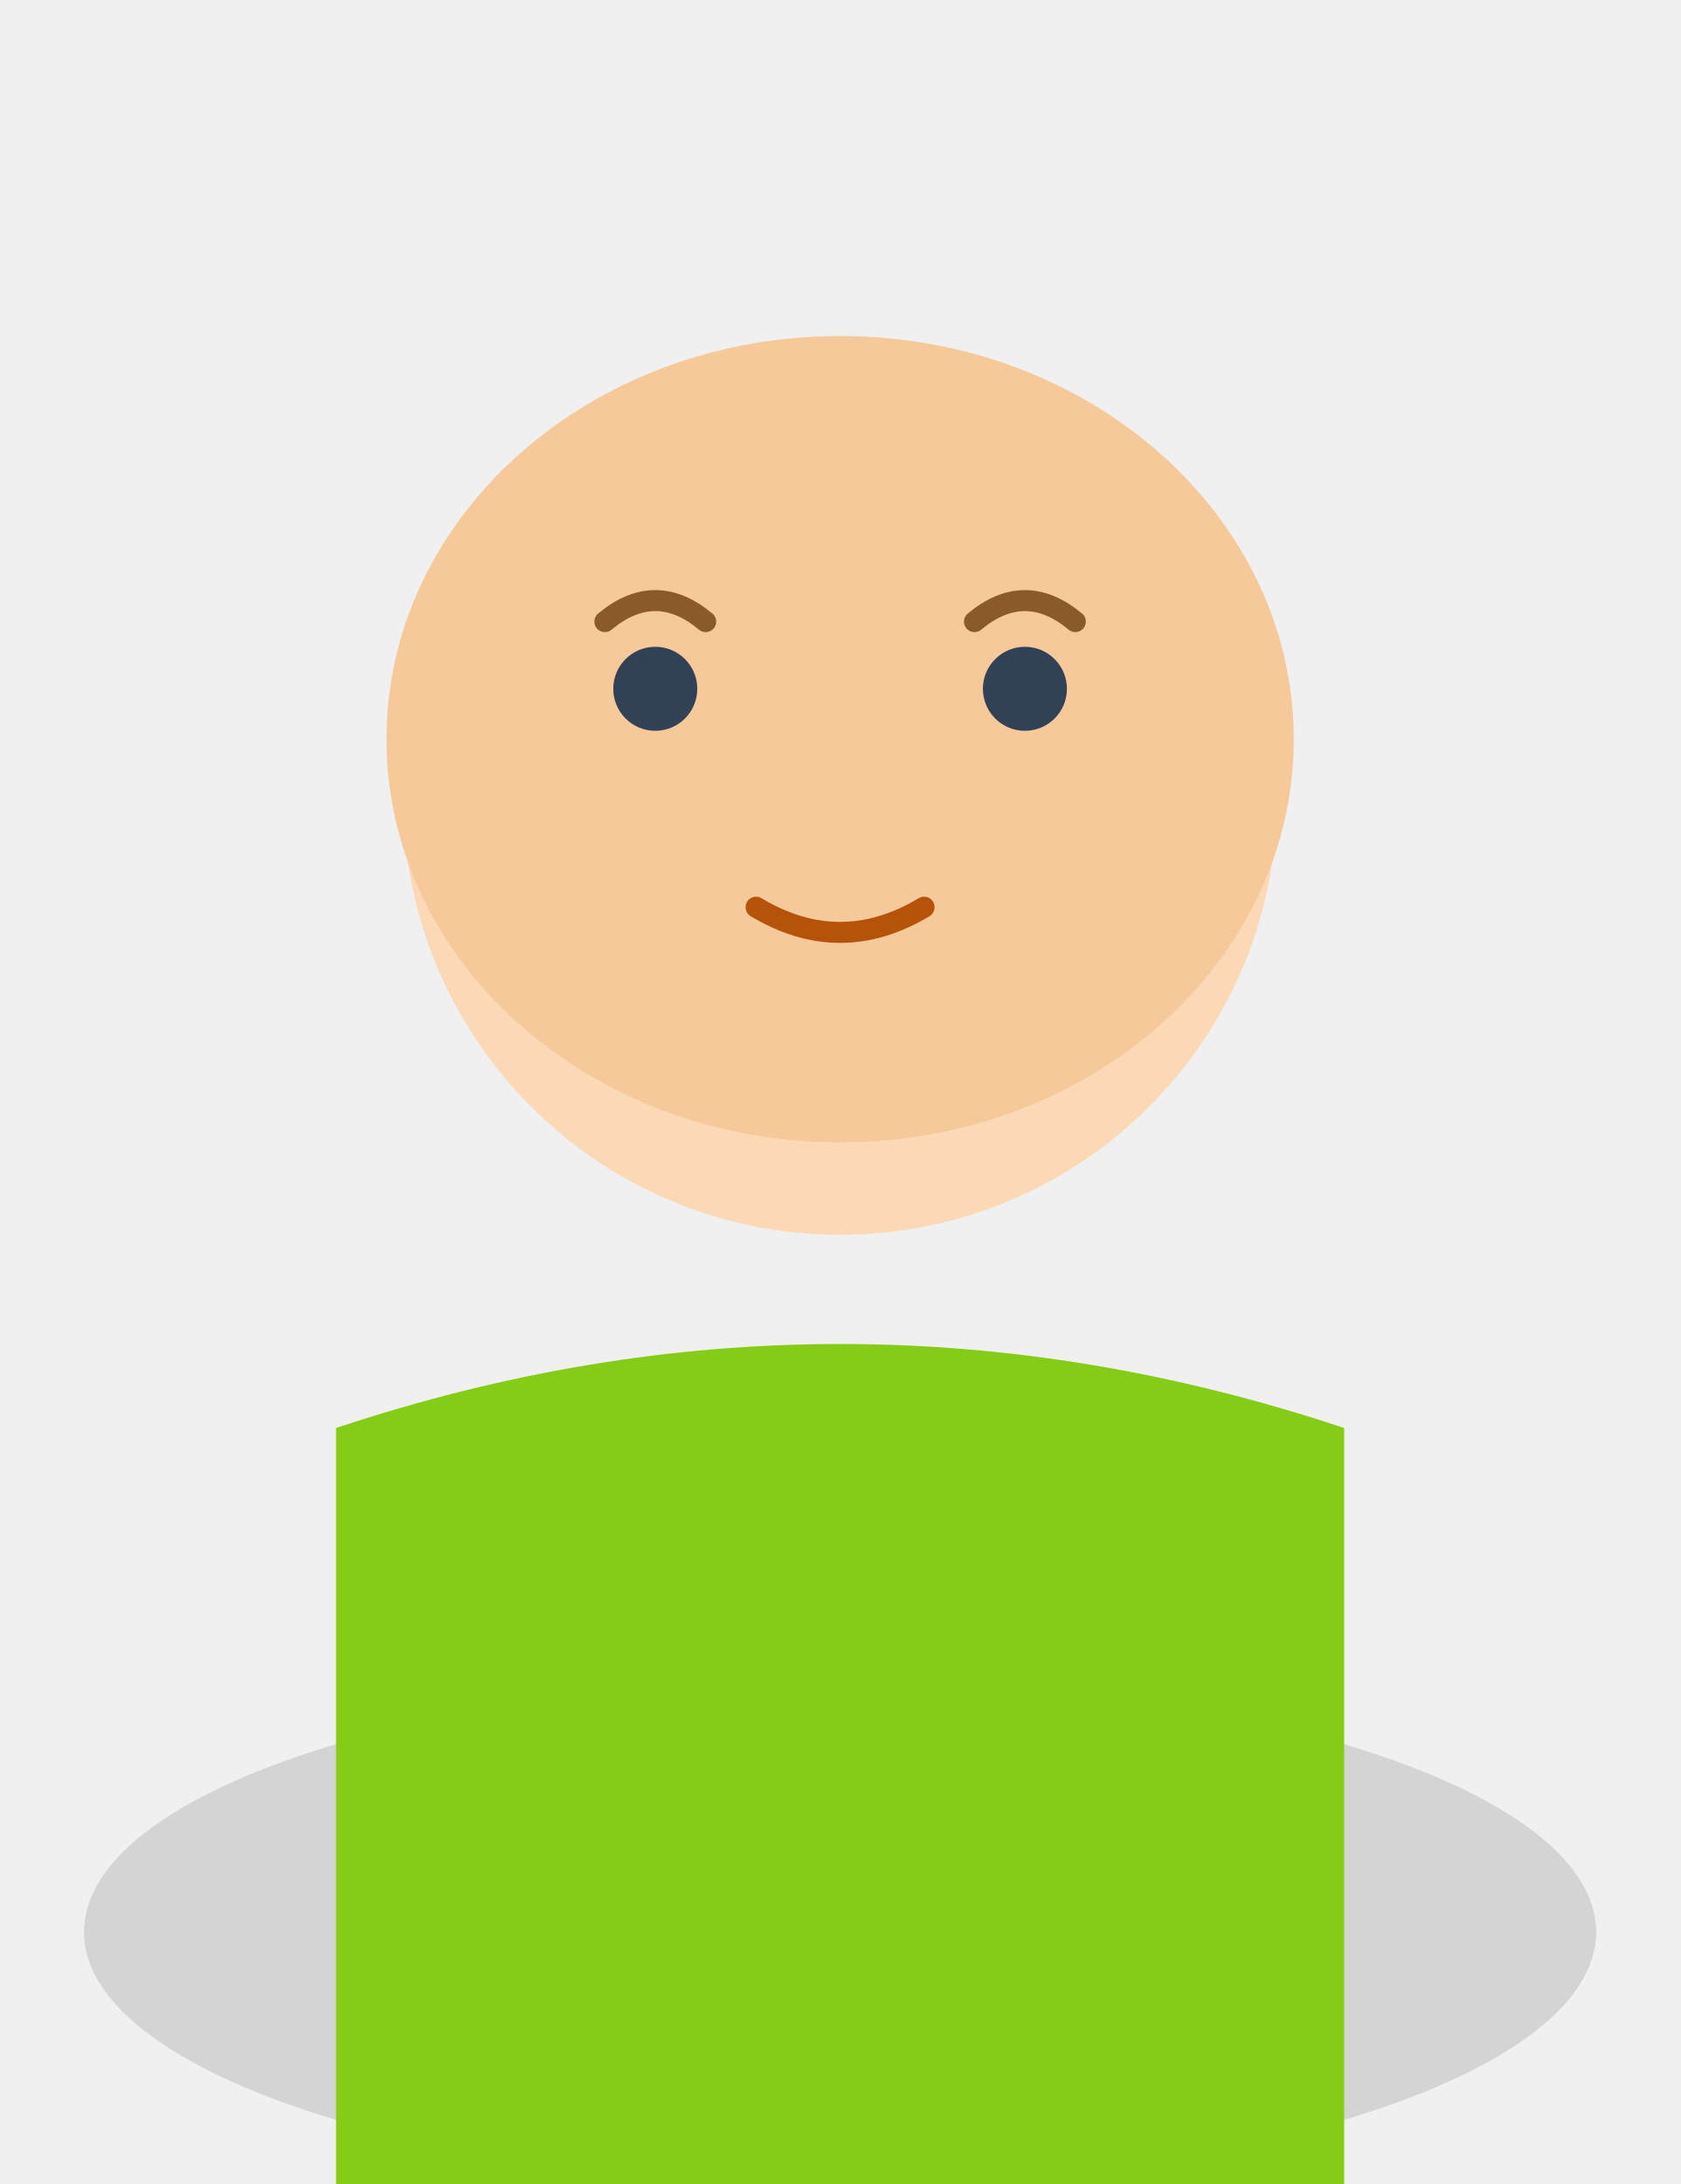
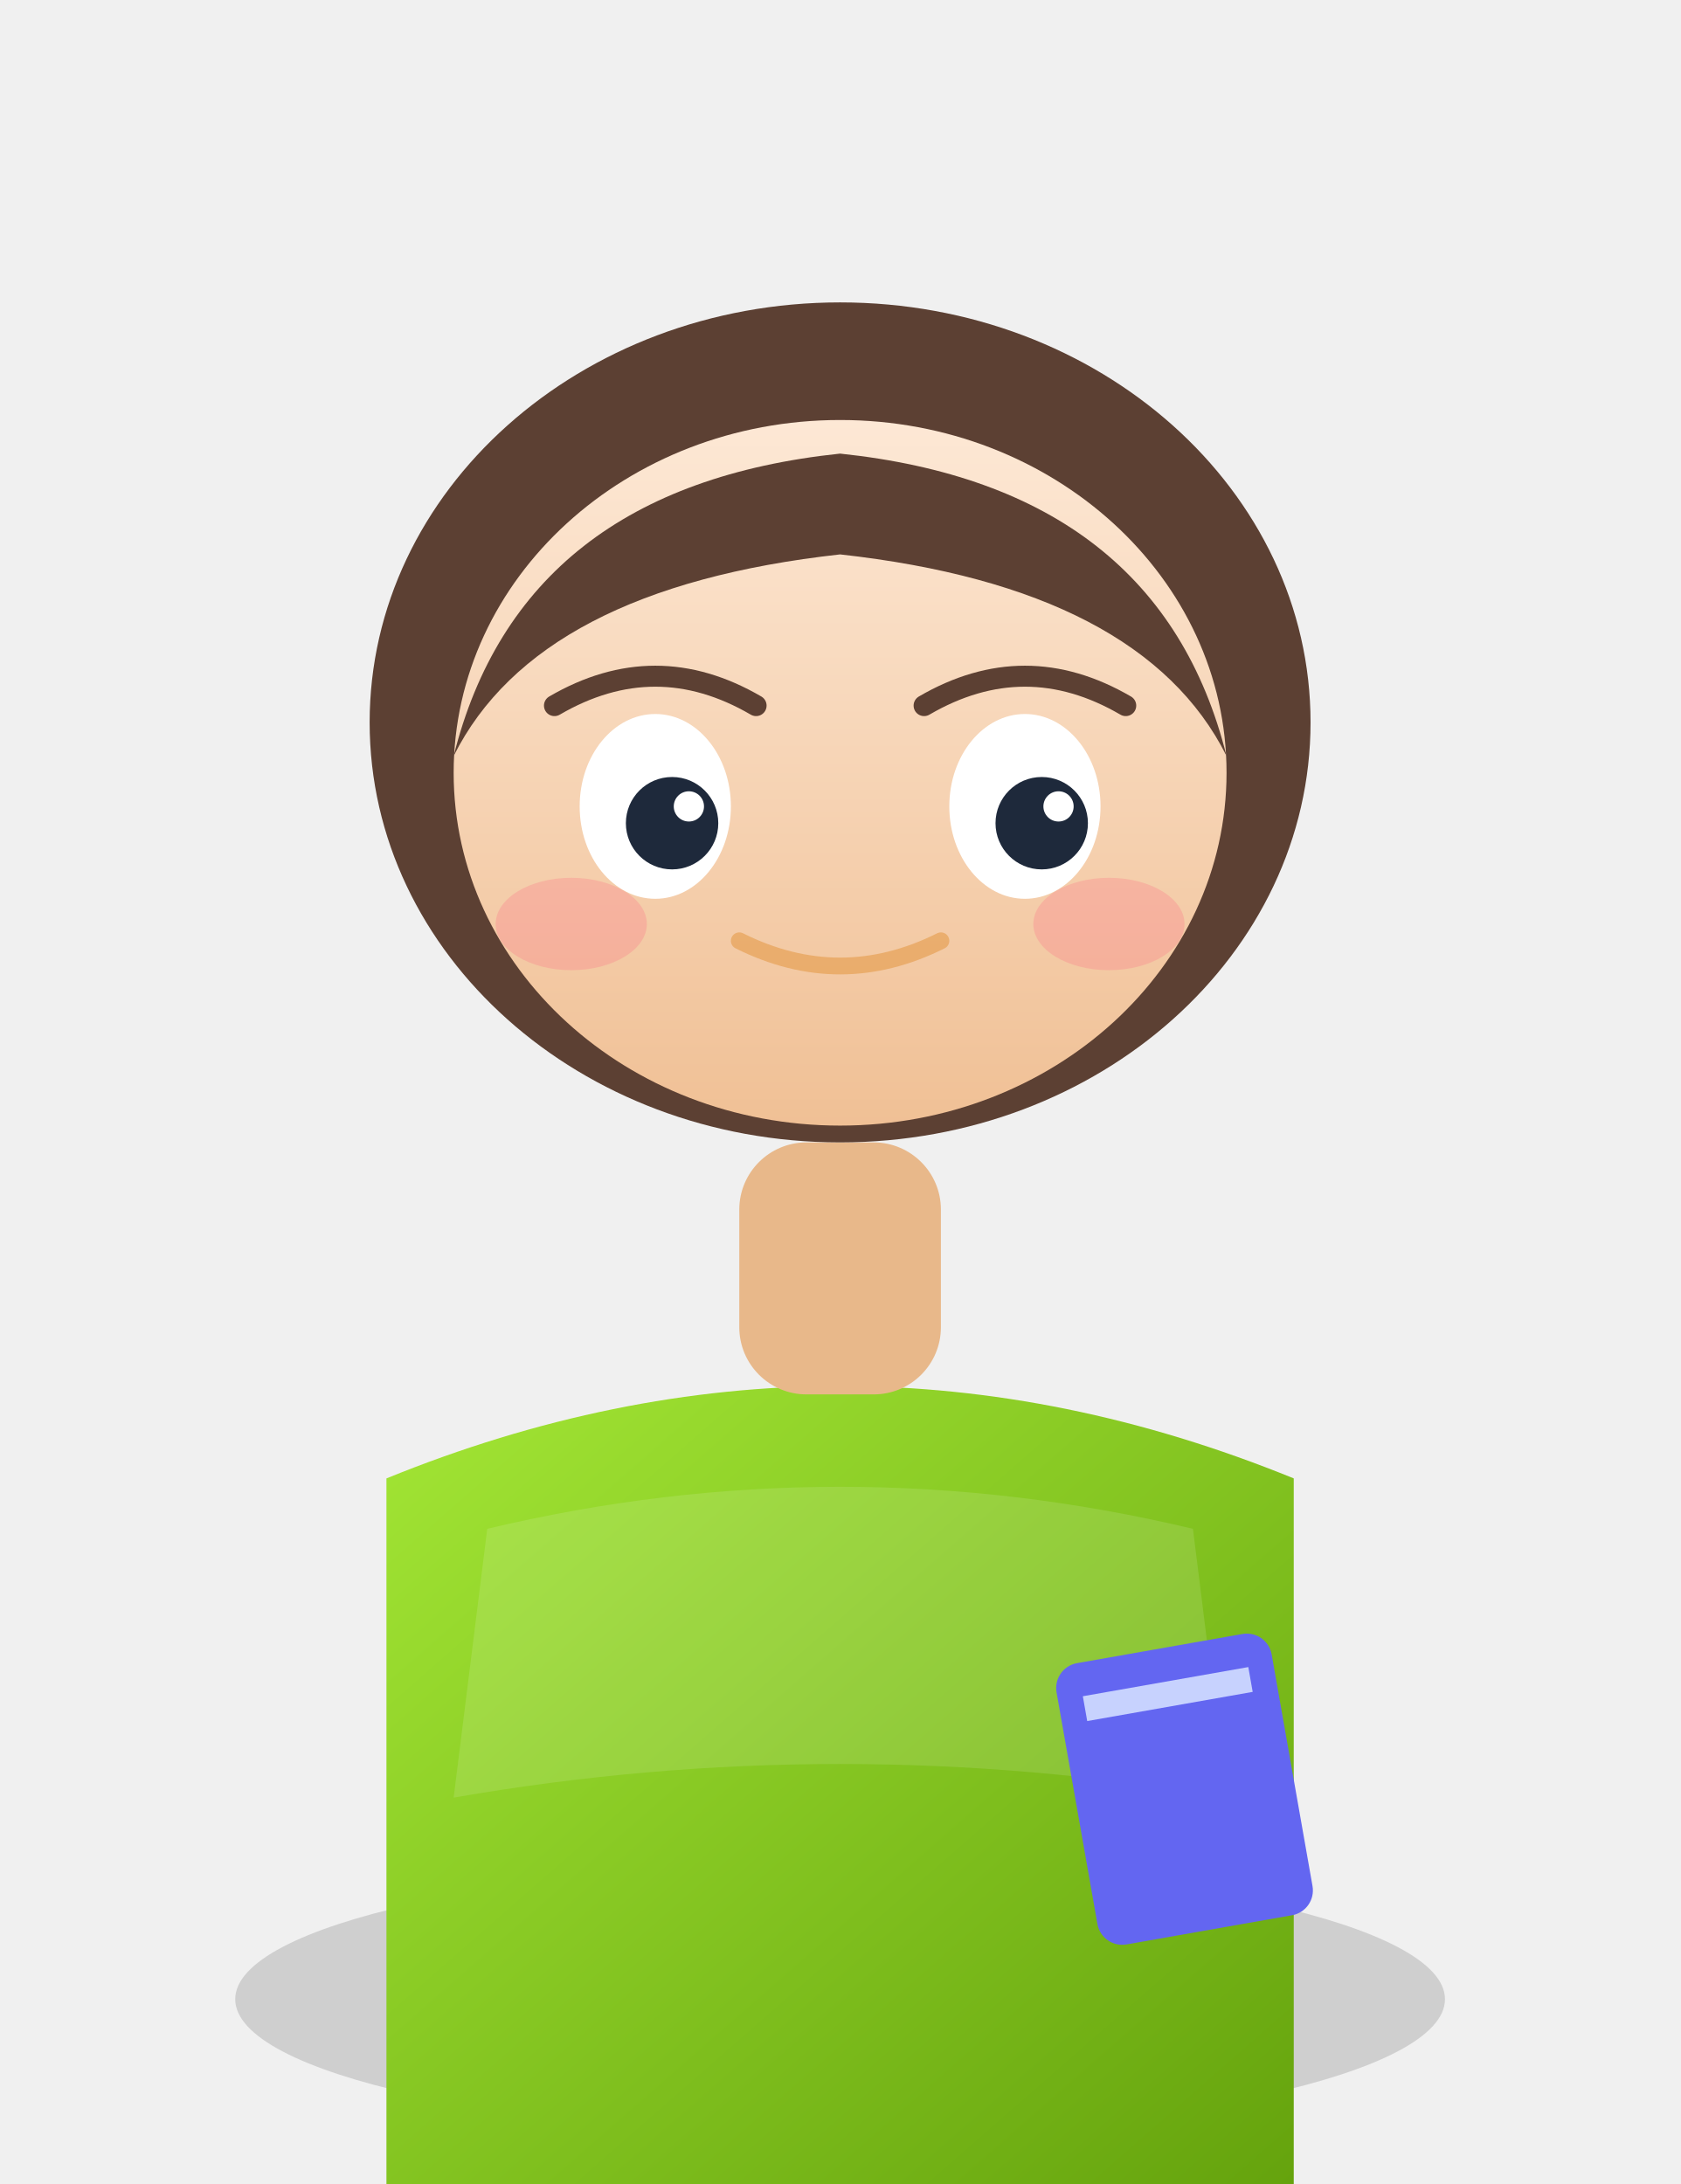
<svg xmlns="http://www.w3.org/2000/svg" viewBox="0 0 200 260" role="img" aria-label="campus avatar">
-   <ellipse cx="100" cy="230" rx="90" ry="30" fill="#000" opacity="0.12" />
-   <path d="M40,260 L40,170 Q100,150 160,170 L160,260 Z" fill="#84cc16" />
-   <path d="M55,175 Q100,165 145,175 L150,210 Q100,200 50,210 Z" fill="#84cc16" opacity="0.85" />
-   <circle cx="100" cy="95" r="52" fill="#fcd9b6" />
-   <ellipse cx="100" cy="88" rx="54" ry="48" fill="#f5c99a" />
-   <circle cx="78" cy="82" r="5" fill="#334155" />
-   <circle cx="122" cy="82" r="5" fill="#334155" />
-   <path d="M72,74 Q78,69 84,74" stroke="#8b5a2b" stroke-width="2.5" fill="none" stroke-linecap="round" />
-   <path d="M116,74 Q122,69 128,74" stroke="#8b5a2b" stroke-width="2.5" fill="none" stroke-linecap="round" />
-   <path d="M90,108 Q100,114 110,108" stroke="#b45309" stroke-width="2.5" fill="none" stroke-linecap="round" />
+   <defs>
+     <linearGradient id="skin" x1="0%" y1="0%" x2="0%" y2="100%">
+       <stop offset="0%" stop-color="#fde8d5" />
+       <stop offset="100%" stop-color="#f0c095" />
+     </linearGradient>
+     <linearGradient id="outfit" x1="0%" y1="0%" x2="100%" y2="100%">
+       <stop offset="0%" stop-color="#a3e635" />
+       <stop offset="100%" stop-color="#65a30d" />
+     </linearGradient>
+   </defs>
+   <ellipse cx="100" cy="238" rx="72" ry="16" fill="#000" opacity="0.14" />
+   <path d="M46 260 L46 176 Q100 154 154 176 L154 260 Z" fill="url(#outfit)" />
+   <path d="M58 182 Q100 172 142 182 L146 214 Q100 206 54 214 Z" fill="#fff" opacity="0.12" />
+   <rect x="88" y="136" width="24" height="30" rx="8" fill="#e8b88a" />
+   <ellipse cx="100" cy="86" rx="56" ry="50" fill="#5c4033" />
+   <ellipse cx="100" cy="92" rx="46" ry="42" fill="url(#skin)" />
+   <path d="M54 90 Q62 58 100 54 Q138 58 146 90 Q136 70 100 66 Q64 70 54 90" fill="#5c4033" />
+   <ellipse cx="78" cy="96" rx="9" ry="11" fill="#fff" />
+   <ellipse cx="122" cy="96" rx="9" ry="11" fill="#fff" />
+   <circle cx="80" cy="98" r="5.5" fill="#1e293b" />
+   <circle cx="124" cy="98" r="5.5" fill="#1e293b" />
+   <circle cx="82" cy="96" r="1.8" fill="#fff" />
+   <circle cx="126" cy="96" r="1.8" fill="#fff" />
+   <path d="M66 84 Q78 77 90 84" stroke="#5c4033" stroke-width="2.5" fill="none" stroke-linecap="round" />
+   <path d="M110 84 Q122 77 134 84" stroke="#5c4033" stroke-width="2.5" fill="none" stroke-linecap="round" />
+   <ellipse cx="68" cy="110" rx="9" ry="5.5" fill="#fb7185" opacity="0.28" />
+   <ellipse cx="132" cy="110" rx="9" ry="5.5" fill="#fb7185" opacity="0.28" />
+   <path d="M88 112 Q100 118 112 112" stroke="#d97706" stroke-width="2" fill="none" stroke-linecap="round" opacity="0.35" />
+   <rect x="128" y="196" width="26" height="34" rx="3" fill="#6366f1" transform="rotate(-10 141 213)" />
+   <rect x="131" y="200" width="20" height="3" fill="#c7d2fe" transform="rotate(-10 141 213)" />
  <ellipse id="mouth-anchor" cx="100" cy="112" rx="0" ry="0" fill="none" />
</svg>
